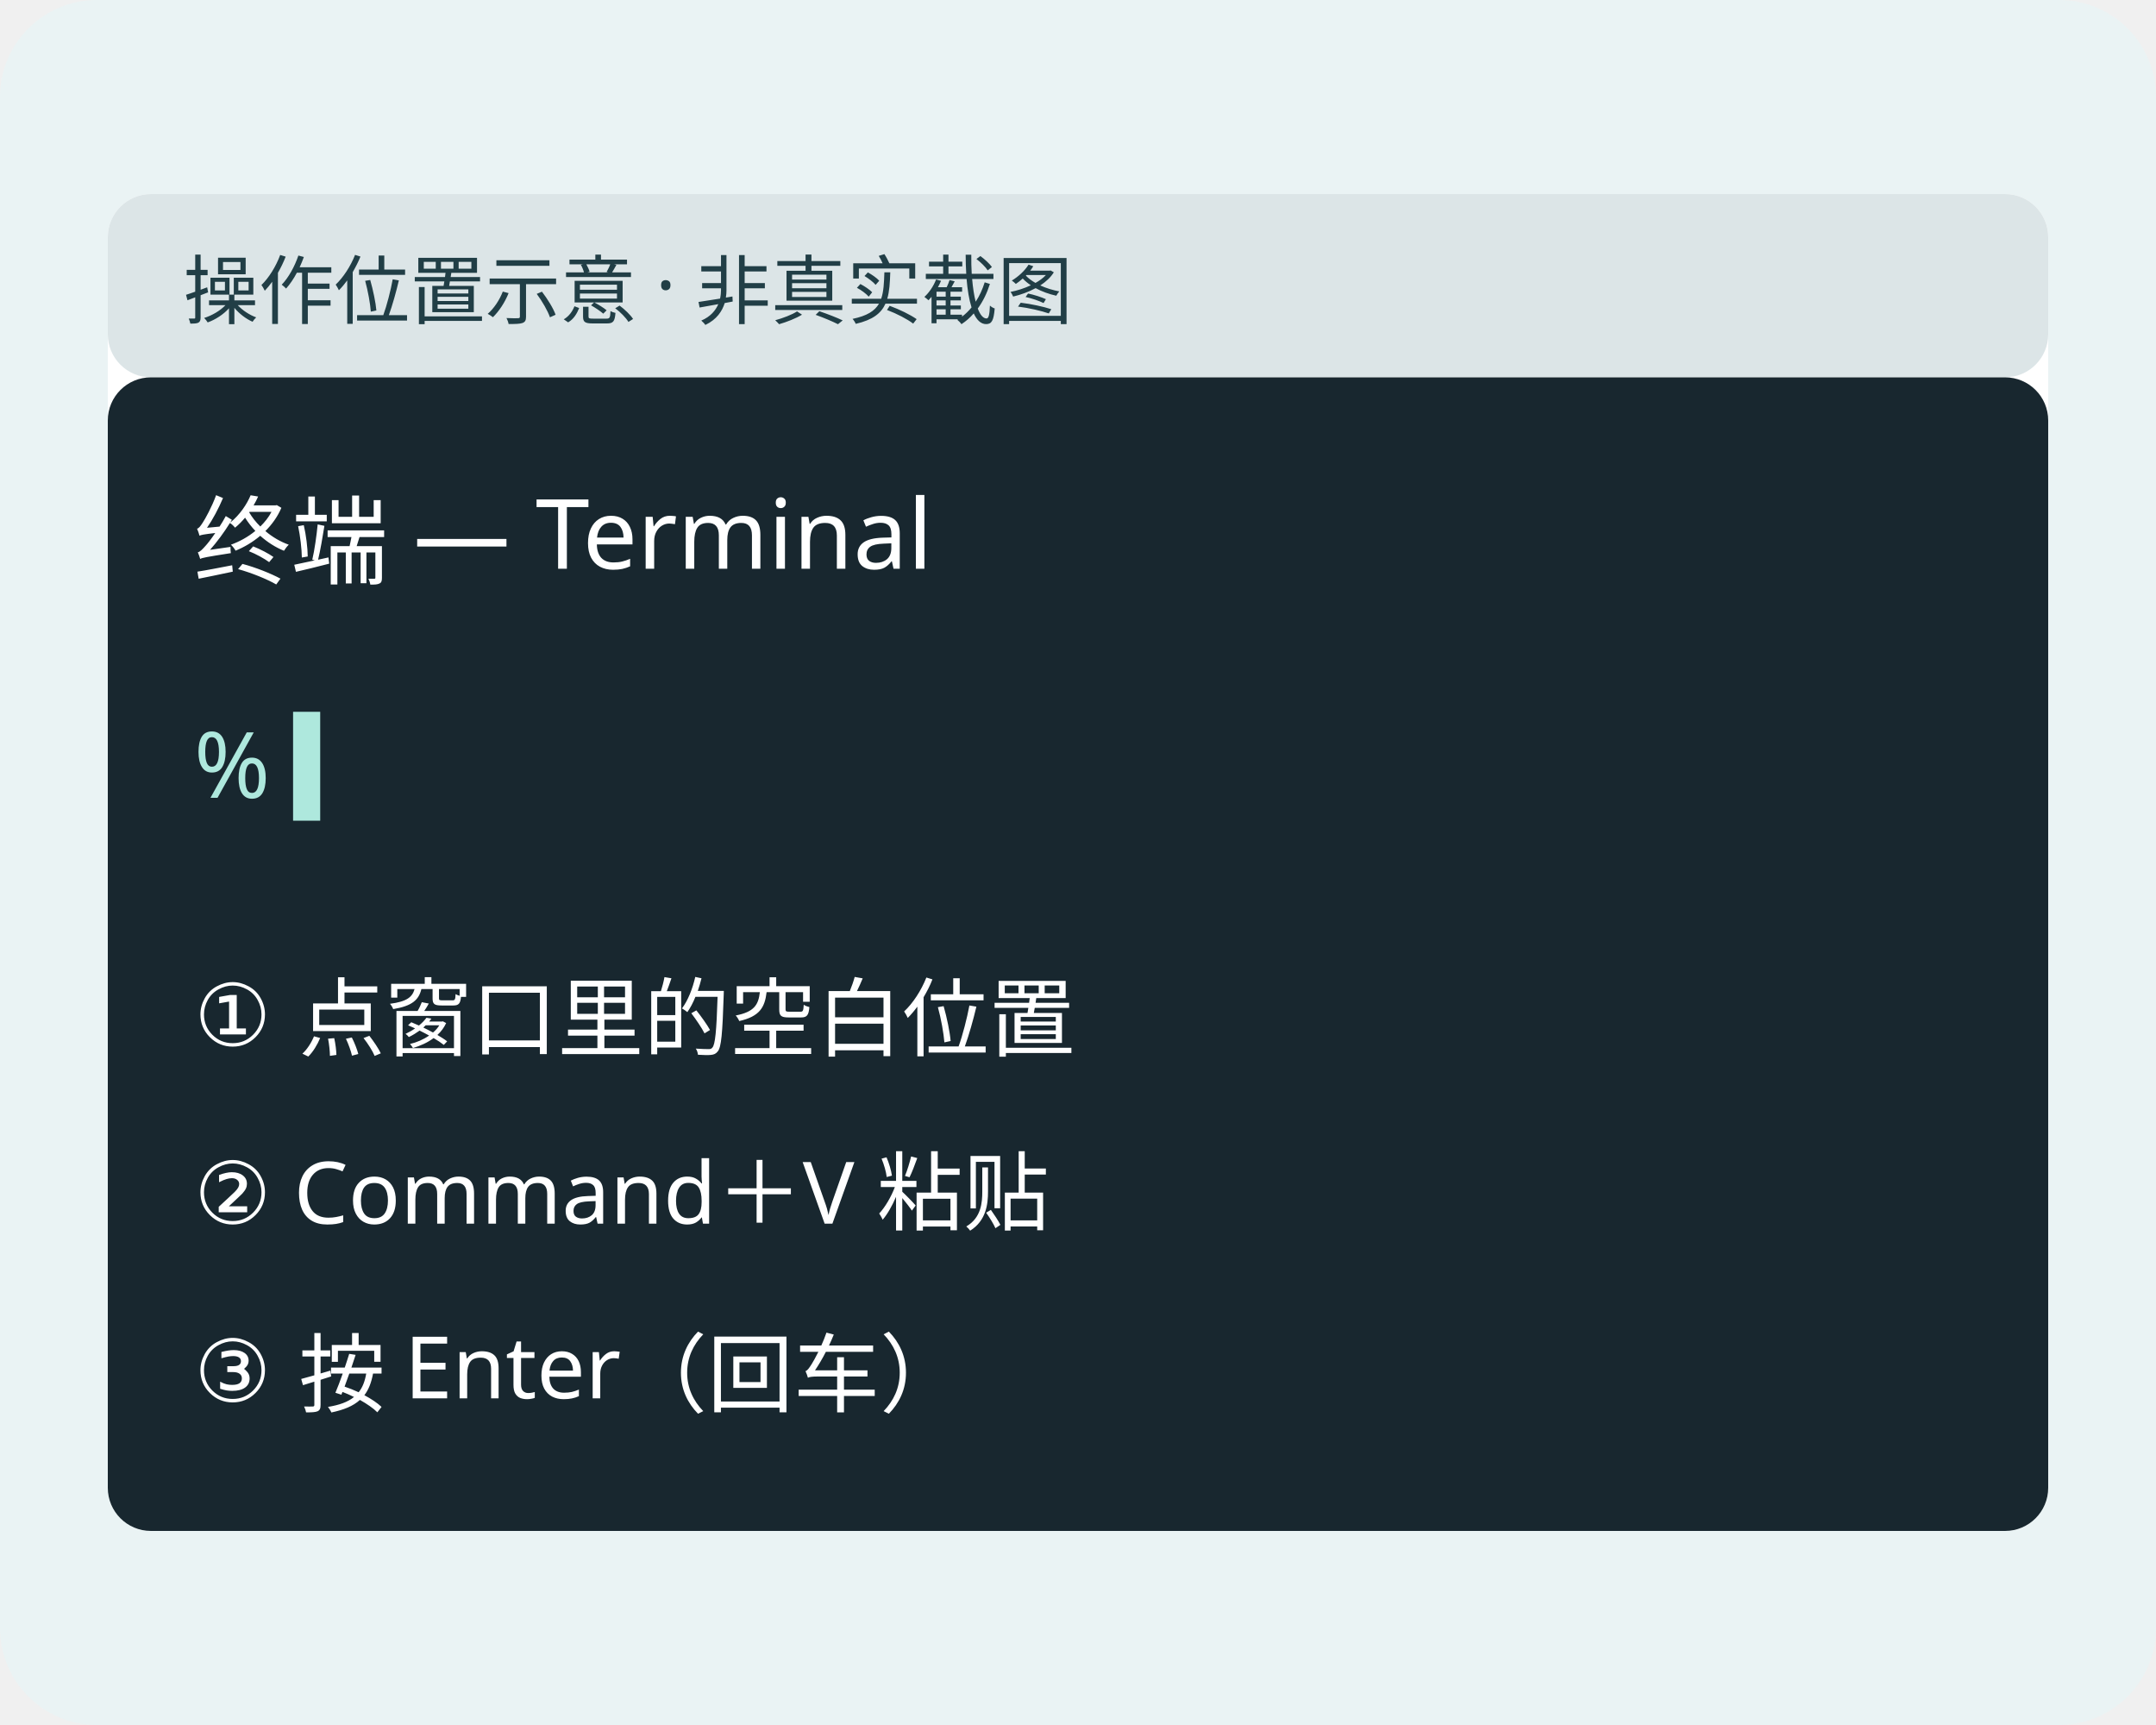
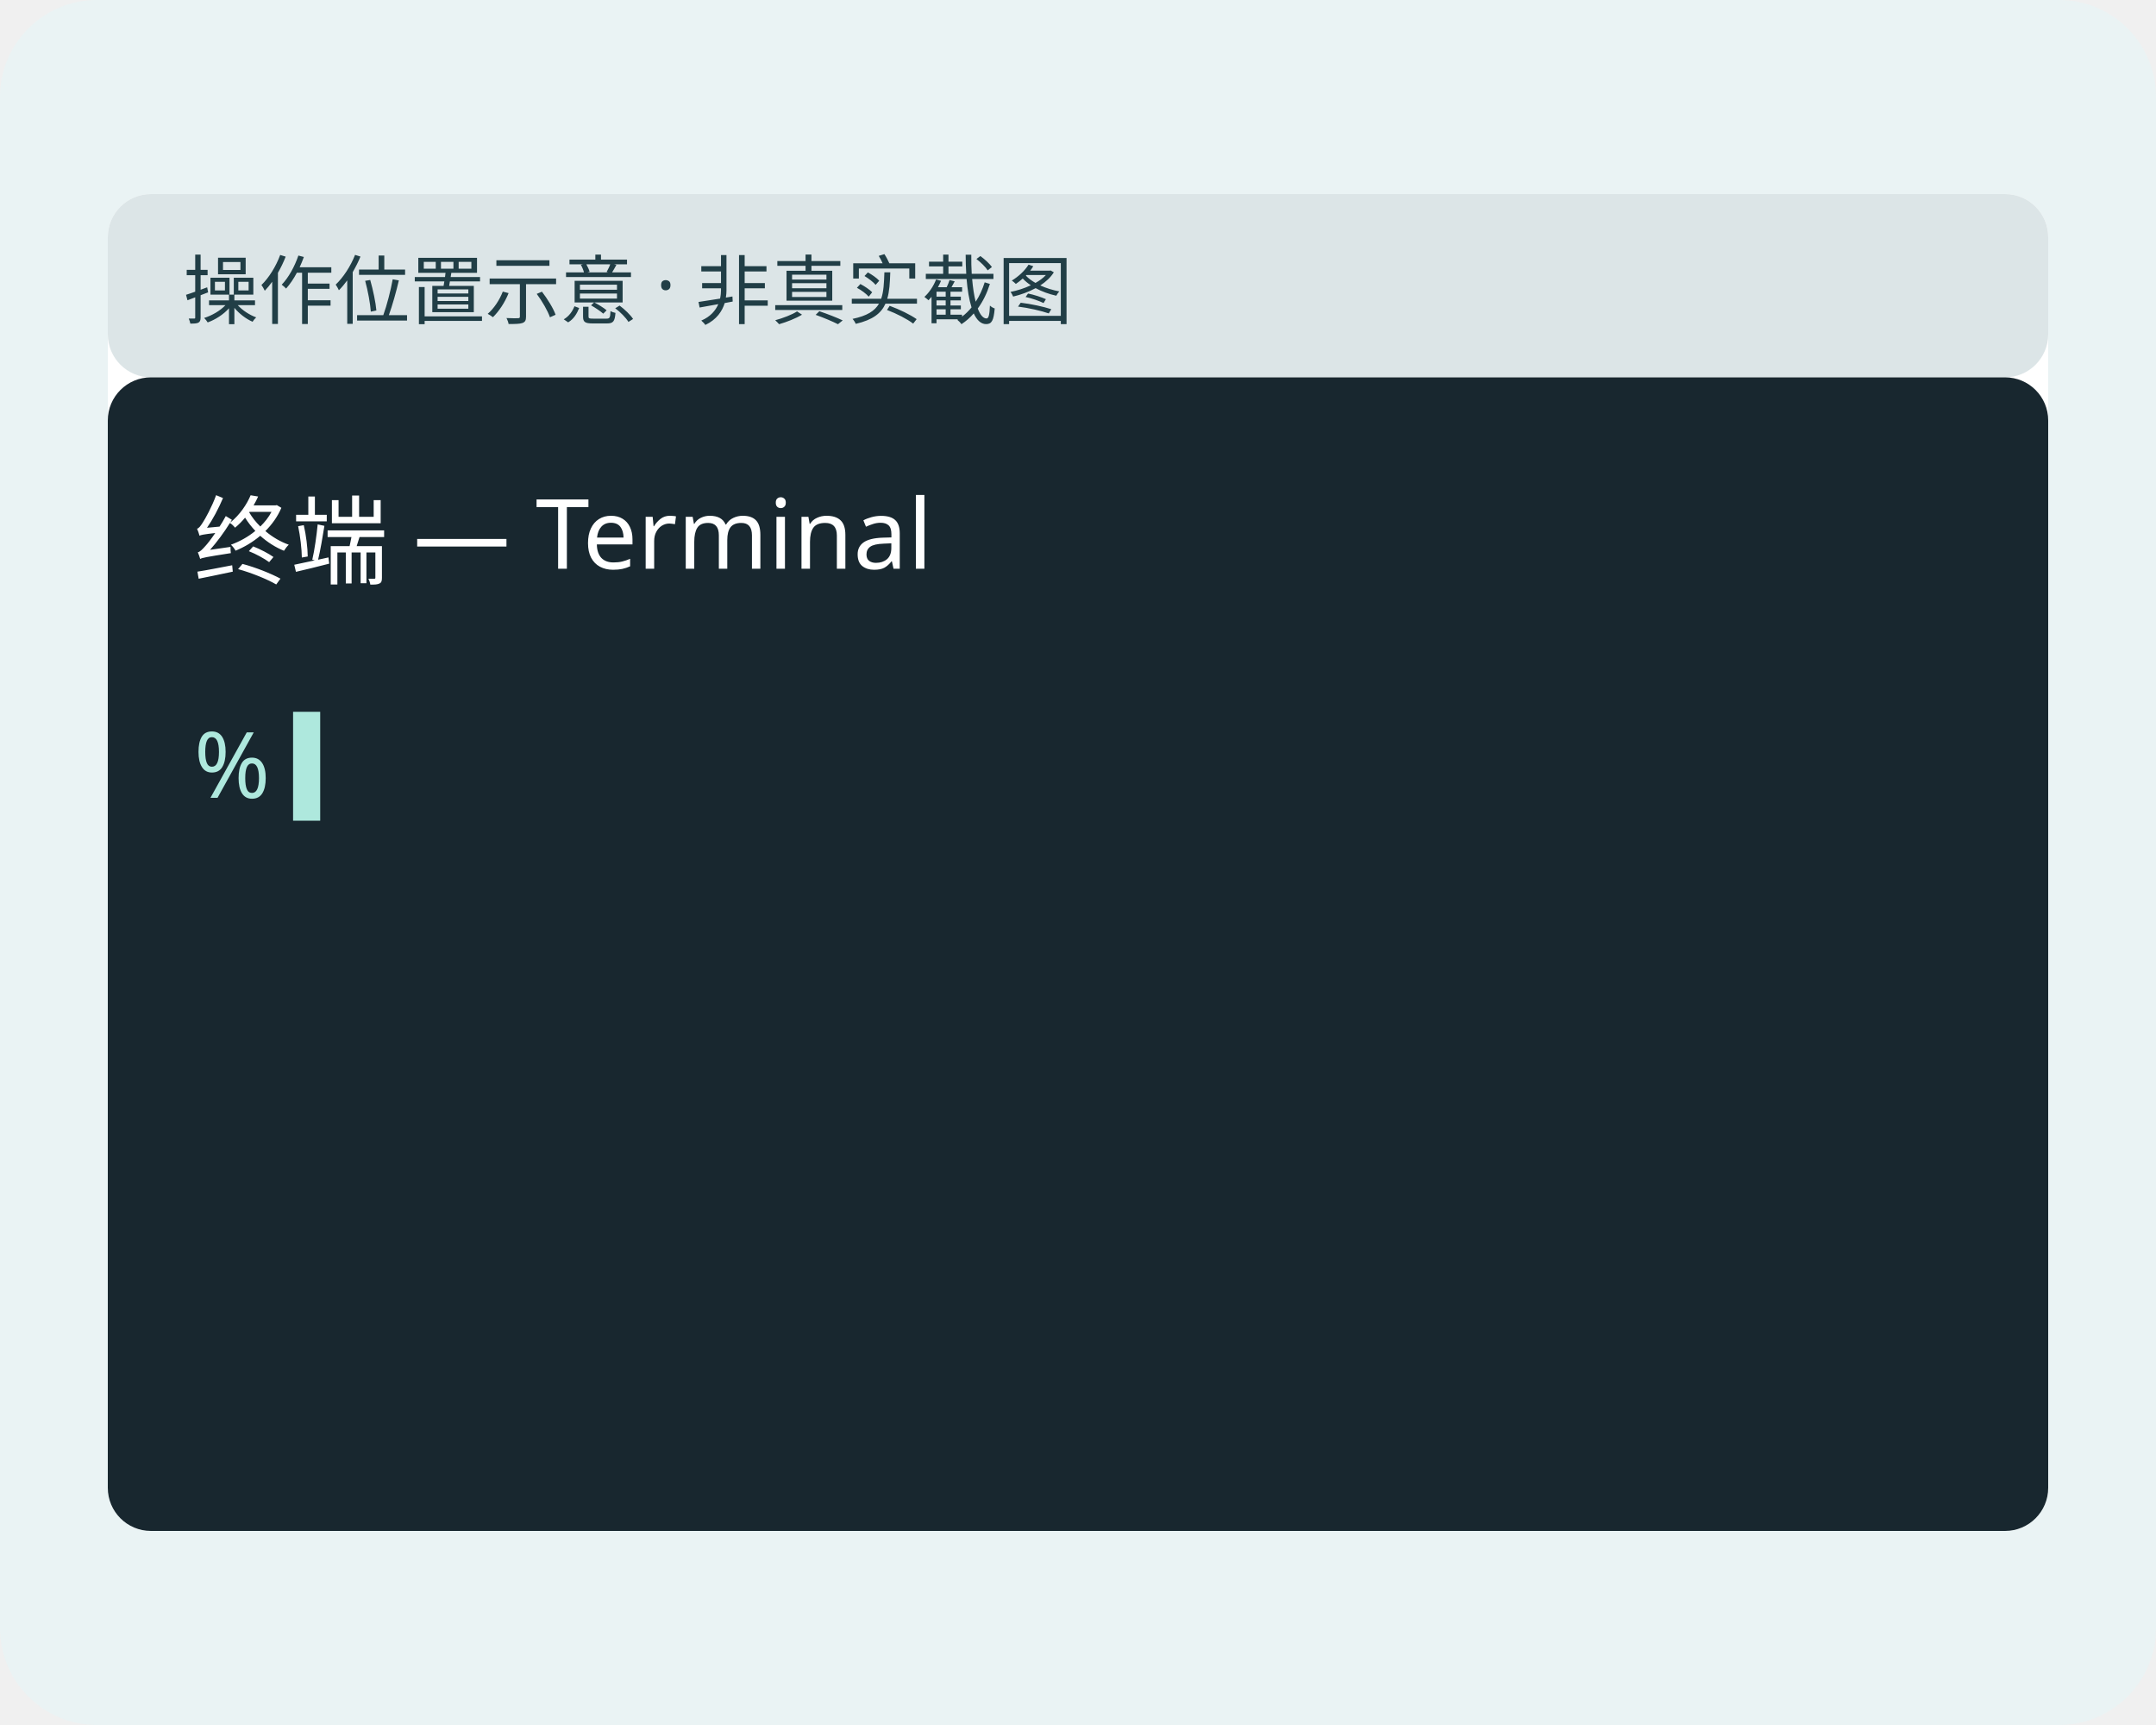
<svg xmlns="http://www.w3.org/2000/svg" viewBox="0 0 400 320">
  <rect width="400" height="320" rx="18" fill="#eaf3f4" />
  <rect x="20.0" y="36" width="360" height="248" rx="8" fill="#fff" />
  <rect x="20.0" y="36" width="360" height="34" rx="8" fill="#dce5e7" />
  <text x="34.0" y="59" font-family="Microsoft YaHei,PingFang SC,sans-serif" font-size="14" fill="#213e46">操作位置示意 · 非真实截图</text>
  <rect x="20.0" y="70" width="360" height="214" rx="8" fill="#18272f" />
  <text x="36.0" y="107" font-family="Microsoft YaHei,PingFang SC,sans-serif" font-size="18" fill="white">终端 — Terminal</text>
  <text x="36.0" y="148" font-family="Microsoft YaHei,PingFang SC,sans-serif" font-size="17" fill="#aee8dd">% ▍</text>
-   <text x="36.0" y="194" font-family="Microsoft YaHei,PingFang SC,sans-serif" font-size="16" fill="white">① 点窗口里的空白位置</text>
-   <text x="36.0" y="227" font-family="Microsoft YaHei,PingFang SC,sans-serif" font-size="16" fill="white">② Command＋V 粘贴</text>
-   <text x="36.0" y="260" font-family="Microsoft YaHei,PingFang SC,sans-serif" font-size="16" fill="white">③ 按 Enter（回车）</text>
</svg>
